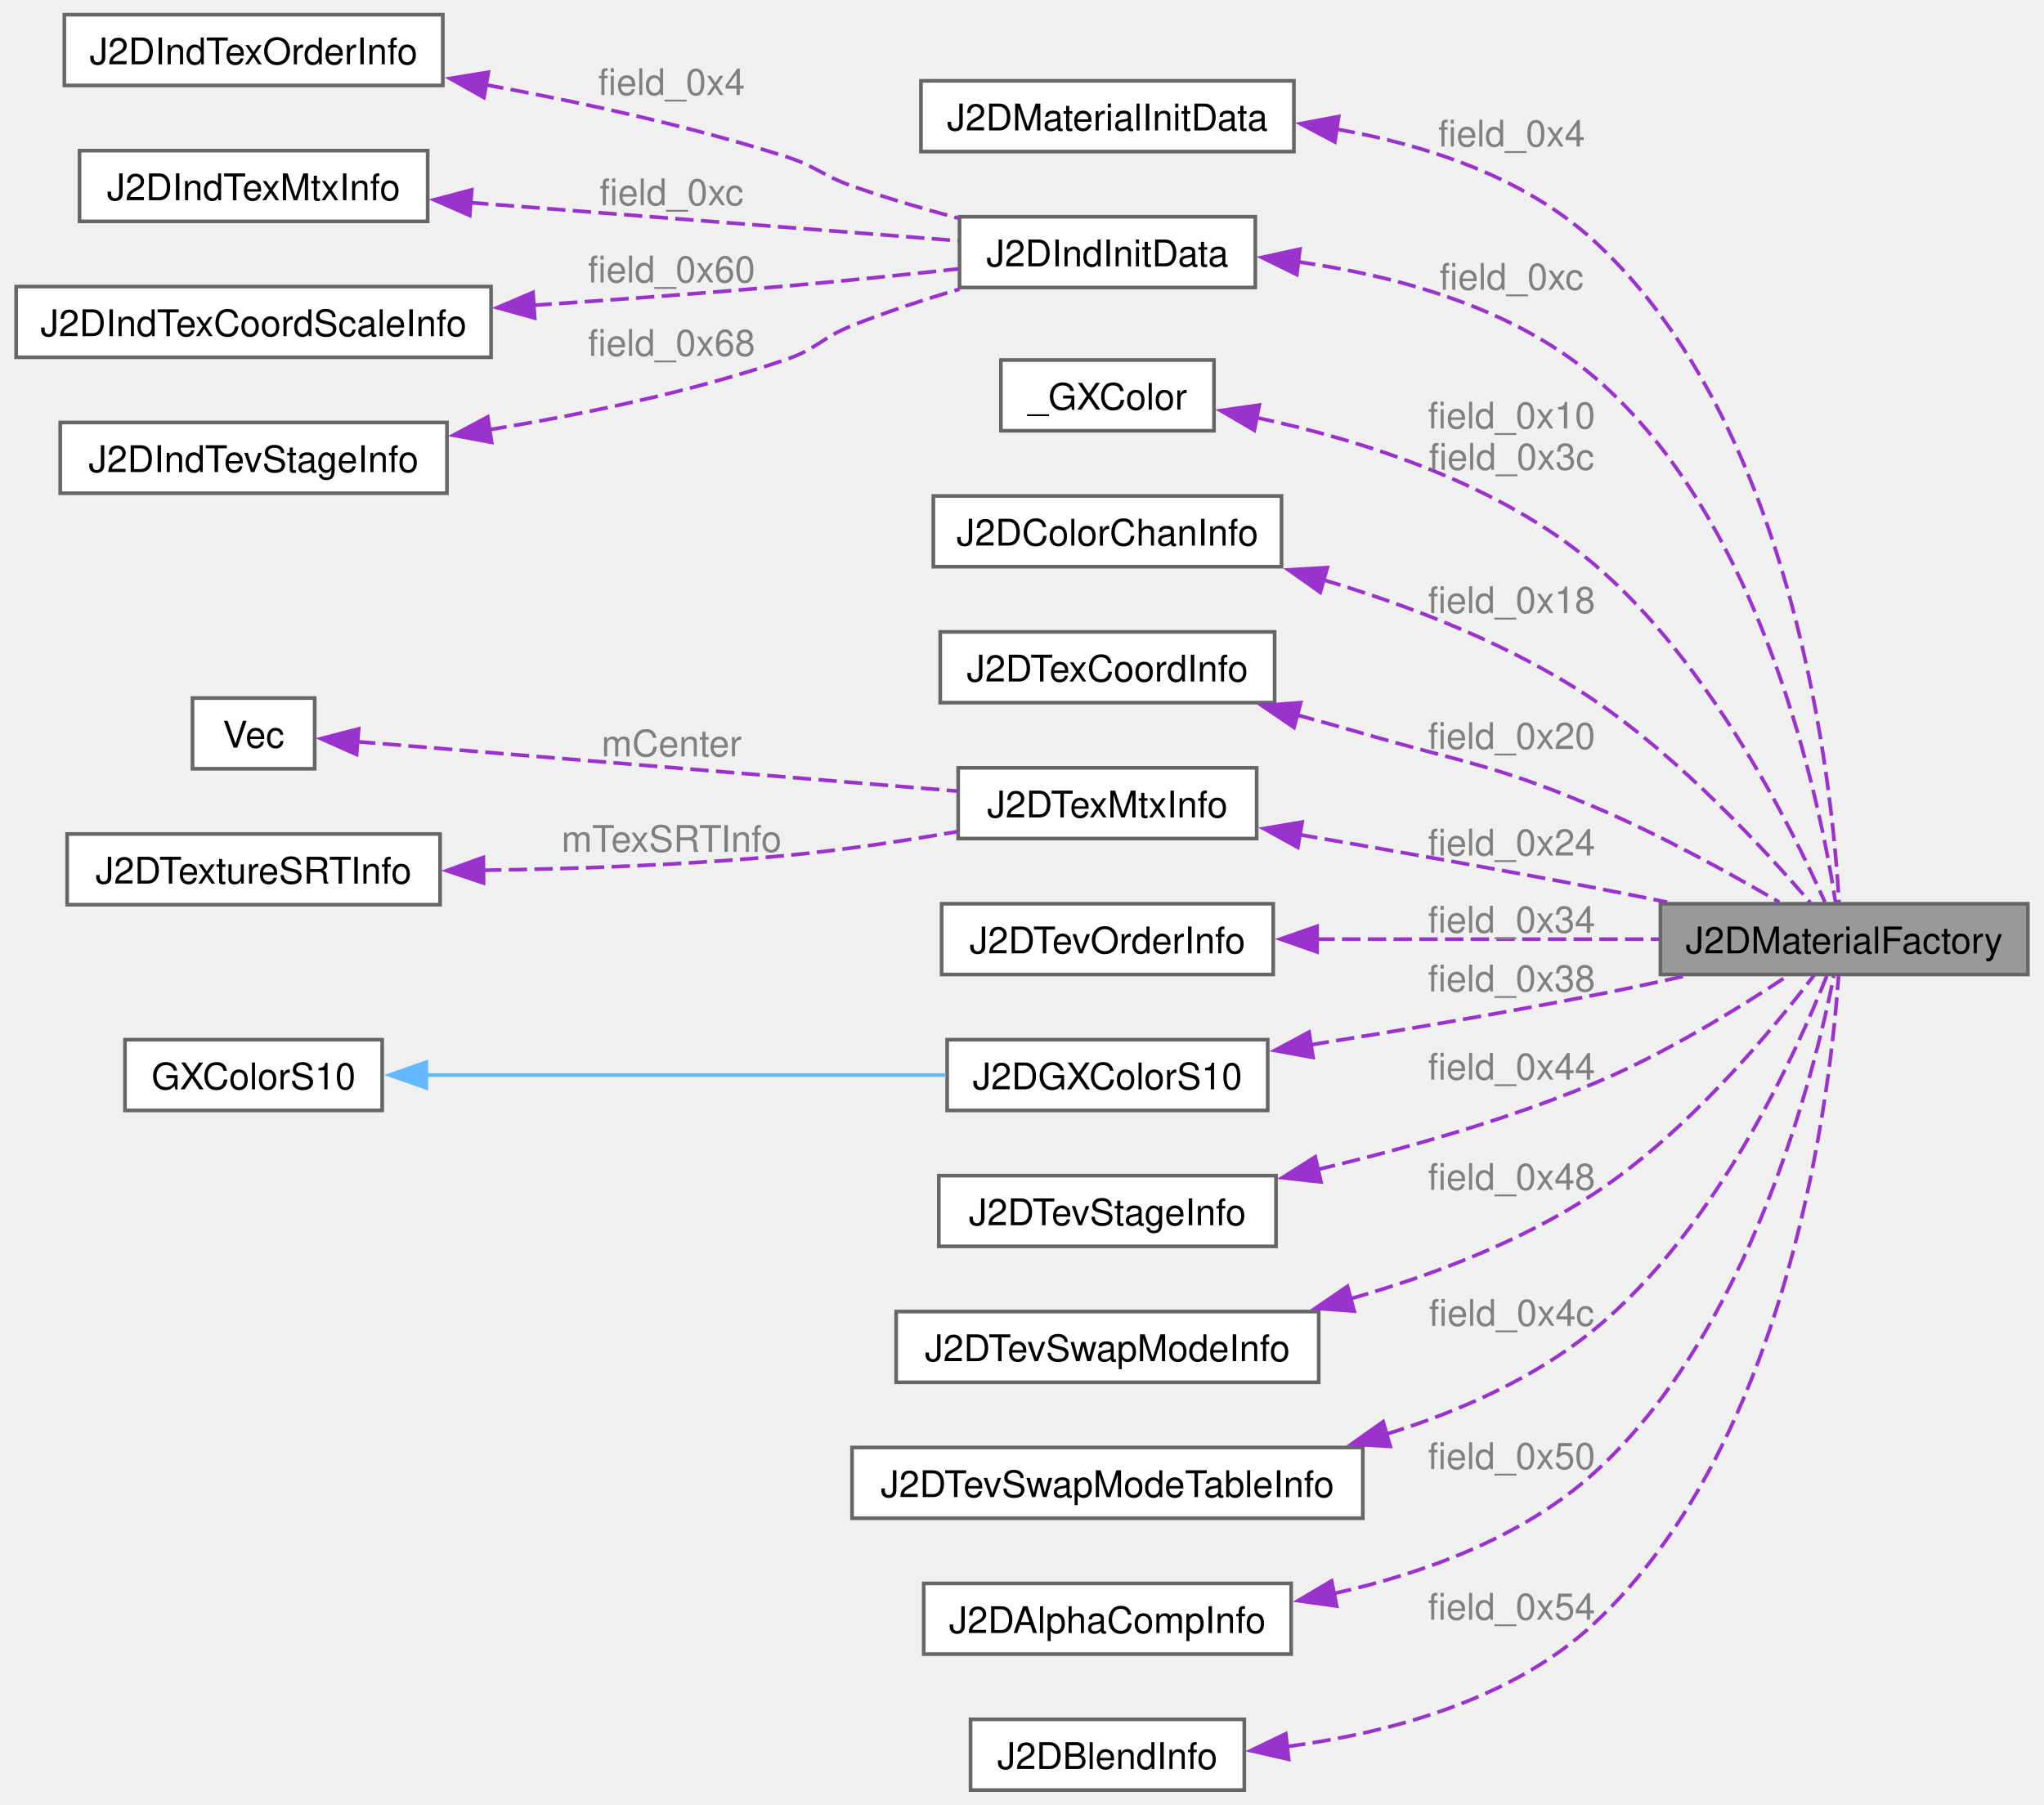
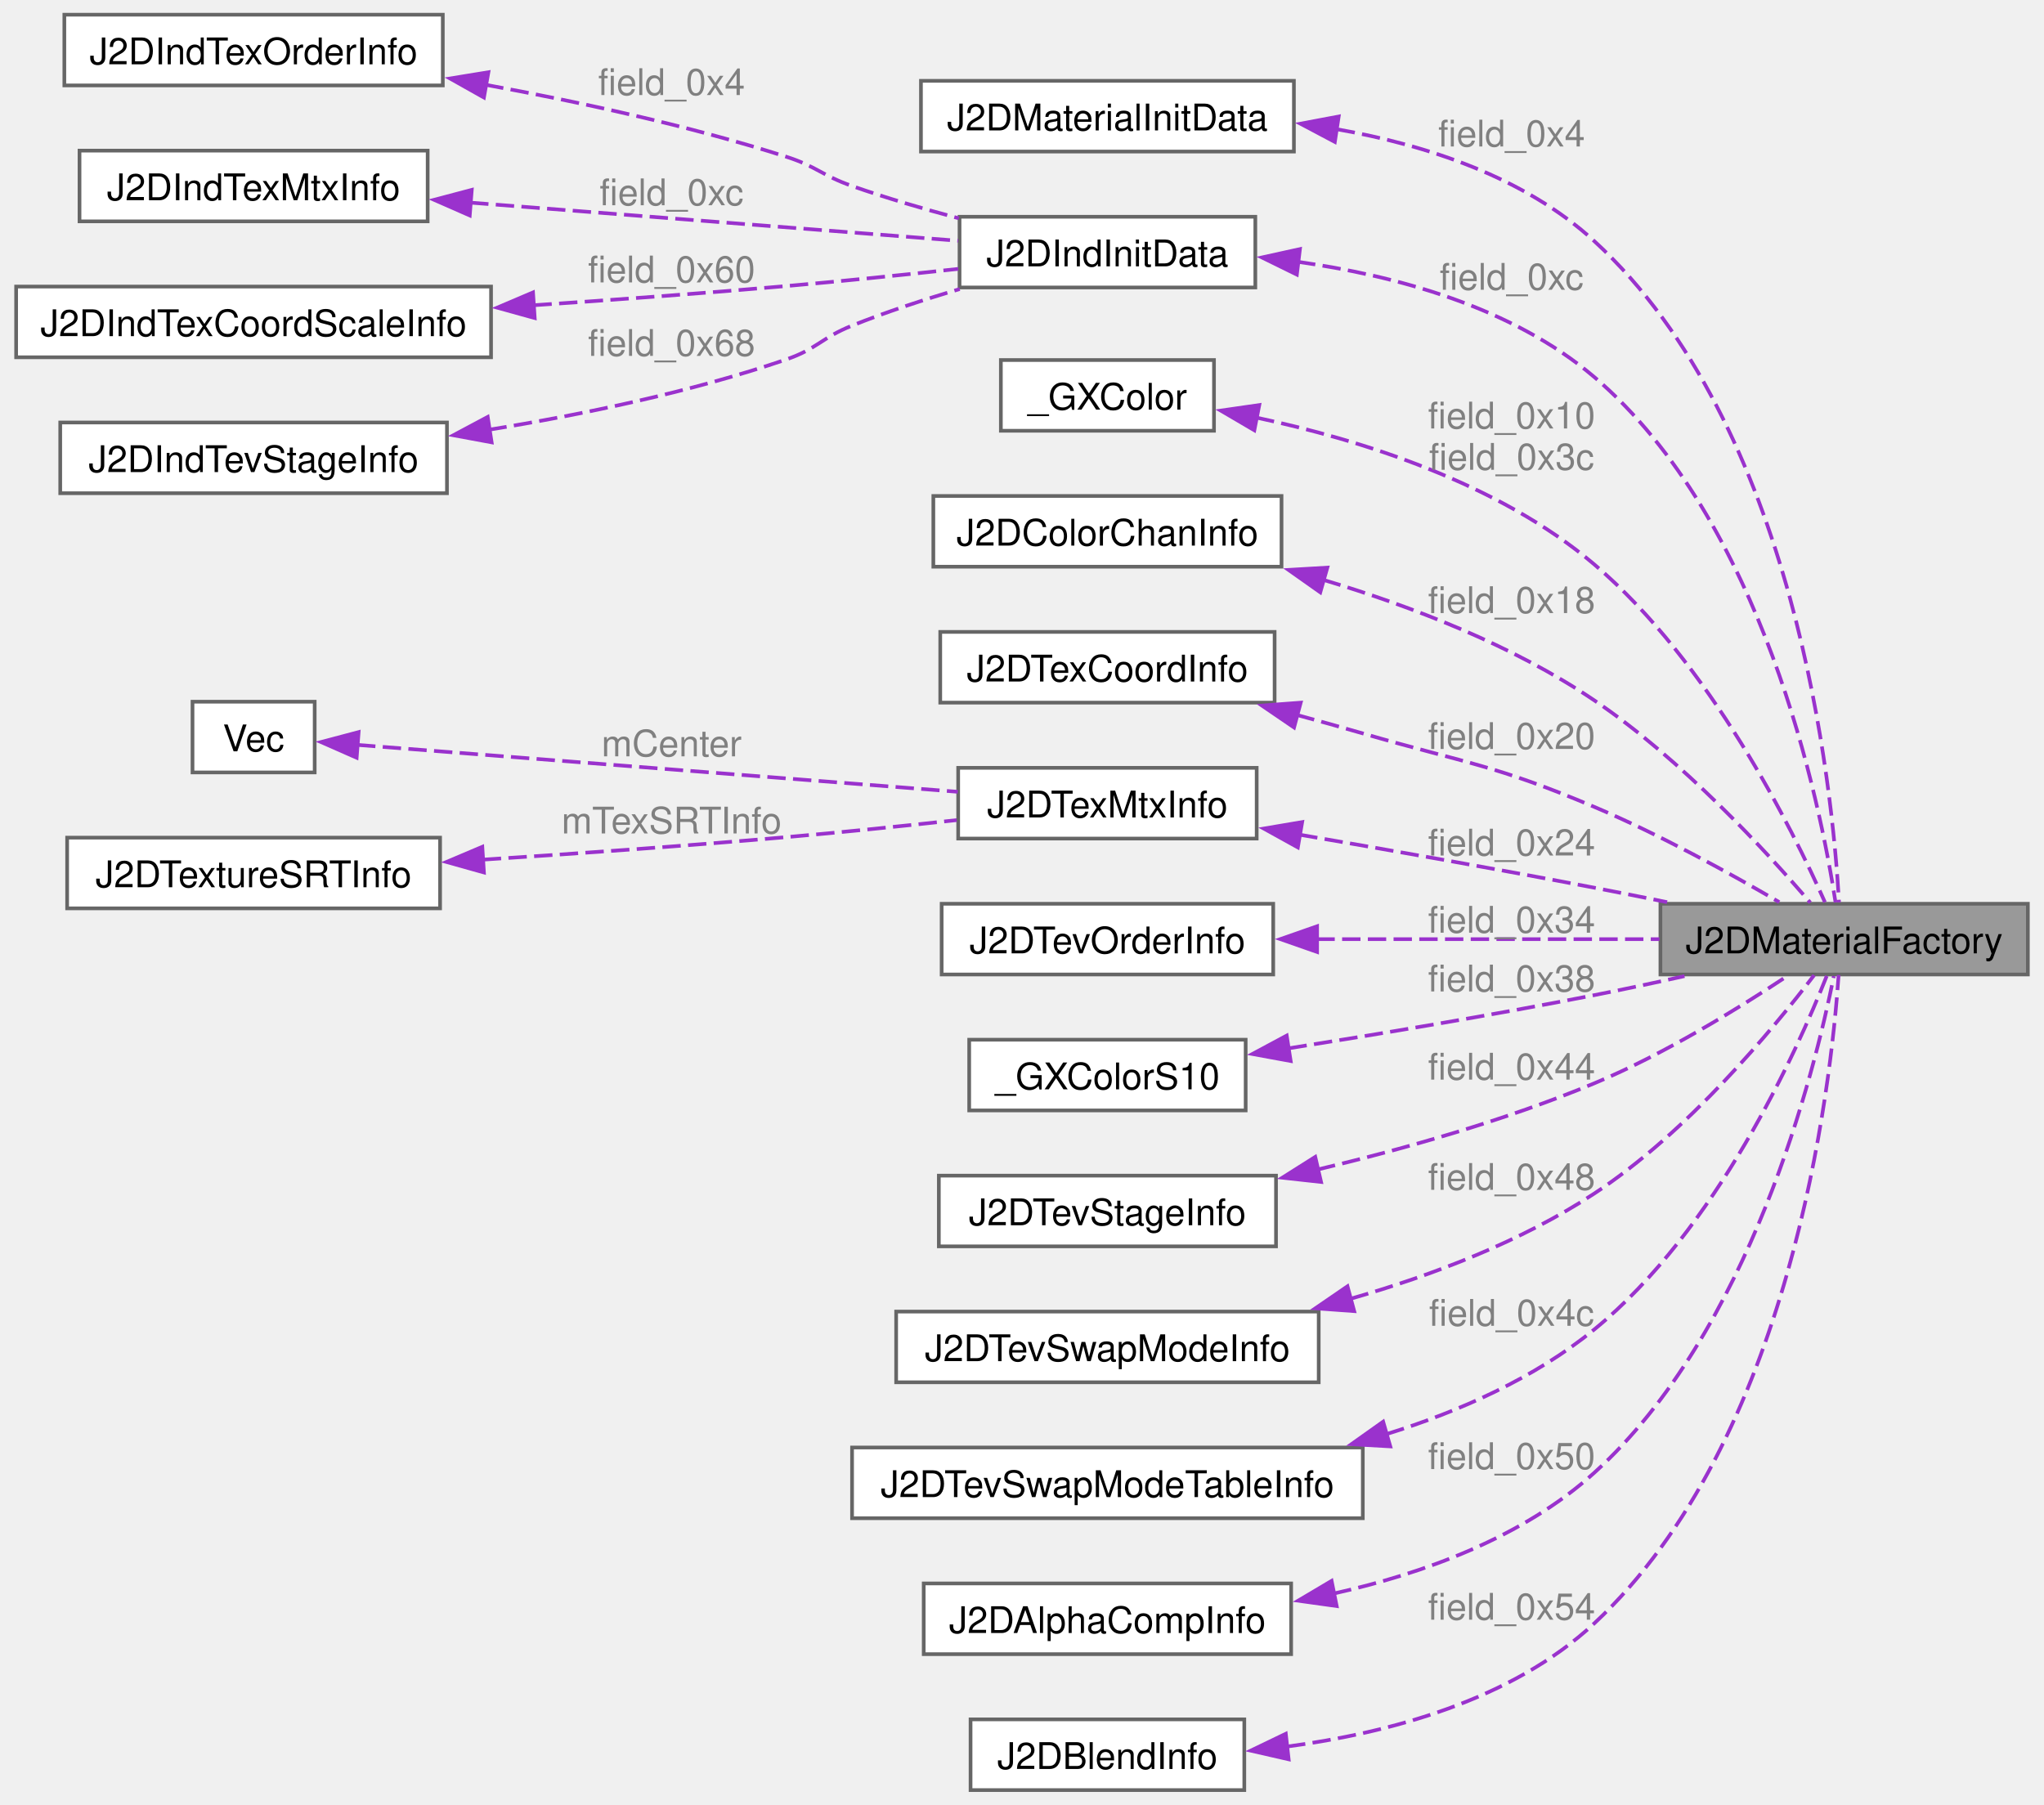
<svg xmlns="http://www.w3.org/2000/svg" xmlns:xlink="http://www.w3.org/1999/xlink" width="556pt" height="491pt" viewBox="0.00 0.00 555.50 491.25">
  <g id="graph0" class="graph" transform="scale(1 1) rotate(0) translate(4 487.25)">
    <g id="Node000001" class="node">
      <g id="a_Node000001">
        <a xlink:title=" ">
          <polygon fill="#999999" stroke="#666666" points="547.5,-241.25 447.5,-241.25 447.5,-222 547.5,-222 547.5,-241.25" />
          <text text-anchor="middle" x="497.5" y="-227.75" font-family="Helvetica,sans-Serif" font-size="10.00">J2DMaterialFactory</text>
        </a>
      </g>
    </g>
    <g id="Node000002" class="node">
      <g id="a_Node000002">
        <a xlink:href="structJ2DMaterialInitData.html" target="_top" xlink:title=" ">
          <polygon fill="white" stroke="#666666" points="347.75,-465.25 246.25,-465.25 246.25,-446 347.75,-446 347.75,-465.25" />
          <text text-anchor="middle" x="297" y="-451.75" font-family="Helvetica,sans-Serif" font-size="10.00">J2DMaterialInitData</text>
        </a>
      </g>
    </g>
    <g id="edge1_Node000001_Node000002" class="edge">
      <g id="a_edge1_Node000001_Node000002">
        <a xlink:title=" ">
          <path fill="none" stroke="#9a32cd" stroke-dasharray="5,2" d="M359.41,-452.08C383.81,-447.78 410.53,-439.03 429.5,-421.62 484.4,-371.26 494.32,-273.17 496.11,-241.64" />
          <polygon fill="#9a32cd" stroke="#9a32cd" points="358.89,-448.62 349.53,-453.58 359.94,-455.54 358.89,-448.62" />
        </a>
      </g>
      <text text-anchor="middle" x="407" y="-447.38" font-family="Helvetica,sans-Serif" font-size="10.00" fill="grey"> field_0x4</text>
    </g>
    <g id="Node000003" class="node">
      <g id="a_Node000003">
        <a xlink:href="structJ2DIndInitData.html" target="_top" xlink:title=" ">
          <polygon fill="white" stroke="#666666" points="337.25,-428.25 256.75,-428.25 256.75,-409 337.25,-409 337.25,-428.25" />
          <text text-anchor="middle" x="297" y="-414.75" font-family="Helvetica,sans-Serif" font-size="10.00">J2DIndInitData</text>
        </a>
      </g>
    </g>
    <g id="edge2_Node000001_Node000003" class="edge">
      <g id="a_edge2_Node000001_Node000003">
        <a xlink:title=" ">
          <path fill="none" stroke="#9a32cd" stroke-dasharray="5,2" d="M348.63,-416.01C375.34,-412.25 407.12,-403.69 429.5,-384.62 475.42,-345.51 490.95,-268.95 495.16,-241.62" />
          <polygon fill="#9a32cd" stroke="#9a32cd" points="348.55,-412.5 339.04,-417.17 349.39,-419.45 348.55,-412.5" />
        </a>
      </g>
      <text text-anchor="middle" x="407" y="-408.38" font-family="Helvetica,sans-Serif" font-size="10.00" fill="grey"> field_0xc</text>
    </g>
    <g id="Node000004" class="node">
      <g id="a_Node000004">
        <a xlink:href="structJ2DIndTexOrderInfo.html" target="_top" xlink:title=" ">
          <polygon fill="white" stroke="#666666" points="116.12,-483.25 13.12,-483.25 13.12,-464 116.12,-464 116.12,-483.25" />
          <text text-anchor="middle" x="64.62" y="-469.75" font-family="Helvetica,sans-Serif" font-size="10.00">J2DIndTexOrderInfo</text>
        </a>
      </g>
    </g>
    <g id="edge3_Node000003_Node000004" class="edge">
      <g id="a_edge3_Node000003_Node000004">
        <a xlink:title=" ">
          <path fill="none" stroke="#9a32cd" stroke-dasharray="5,2" d="M127.68,-464.19C153.33,-459.5 183.17,-453.02 209.5,-444.62 217.84,-441.97 219.24,-439.52 227.5,-436.62 236.78,-433.37 246.95,-430.39 256.55,-427.83" />
          <polygon fill="#9a32cd" stroke="#9a32cd" points="127.31,-460.7 118.08,-465.89 128.53,-467.59 127.31,-460.7" />
        </a>
      </g>
      <text text-anchor="middle" x="178.38" y="-461.38" font-family="Helvetica,sans-Serif" font-size="10.00" fill="grey"> field_0x4</text>
    </g>
    <g id="Node000005" class="node">
      <g id="a_Node000005">
        <a xlink:href="structJ2DIndTexMtxInfo.html" target="_top" xlink:title=" ">
          <polygon fill="white" stroke="#666666" points="112,-446.25 17.25,-446.25 17.25,-427 112,-427 112,-446.25" />
          <text text-anchor="middle" x="64.62" y="-432.75" font-family="Helvetica,sans-Serif" font-size="10.00">J2DIndTexMtxInfo</text>
        </a>
      </g>
    </g>
    <g id="edge4_Node000003_Node000005" class="edge">
      <g id="a_edge4_Node000003_Node000005">
        <a xlink:title=" ">
          <path fill="none" stroke="#9a32cd" stroke-dasharray="5,2" d="M123.56,-432.1C165.04,-428.86 219.78,-424.58 256.36,-421.72" />
          <polygon fill="#9a32cd" stroke="#9a32cd" points="123.45,-428.6 113.75,-432.86 124,-435.57 123.45,-428.6" />
        </a>
      </g>
      <text text-anchor="middle" x="178.38" y="-431.38" font-family="Helvetica,sans-Serif" font-size="10.00" fill="grey"> field_0xc</text>
    </g>
    <g id="Node000006" class="node">
      <g id="a_Node000006">
        <a xlink:href="structJ2DIndTexCoordScaleInfo.html" target="_top" xlink:title=" ">
          <polygon fill="white" stroke="#666666" points="129.25,-409.25 0,-409.25 0,-390 129.25,-390 129.25,-409.25" />
          <text text-anchor="middle" x="64.62" y="-395.75" font-family="Helvetica,sans-Serif" font-size="10.00">J2DIndTexCoordScaleInfo</text>
        </a>
      </g>
    </g>
    <g id="edge5_Node000003_Node000006" class="edge">
      <g id="a_edge5_Node000003_Node000006">
        <a xlink:title=" ">
          <path fill="none" stroke="#9a32cd" stroke-dasharray="5,2" d="M140.78,-404.16C162.93,-405.65 187.2,-407.43 209.5,-409.38 224.85,-410.72 241.7,-412.46 256.41,-414.06" />
          <polygon fill="#9a32cd" stroke="#9a32cd" points="141.13,-400.68 130.92,-403.51 140.67,-407.66 141.13,-400.68" />
        </a>
      </g>
      <text text-anchor="middle" x="178.38" y="-410.38" font-family="Helvetica,sans-Serif" font-size="10.00" fill="grey"> field_0x60</text>
    </g>
    <g id="Node000007" class="node">
      <g id="a_Node000007">
        <a xlink:href="structJ2DIndTevStageInfo.html" target="_top" xlink:title=" ">
          <polygon fill="white" stroke="#666666" points="117.25,-372.25 12,-372.25 12,-353 117.25,-353 117.25,-372.25" />
          <text text-anchor="middle" x="64.62" y="-358.75" font-family="Helvetica,sans-Serif" font-size="10.00">J2DIndTevStageInfo</text>
        </a>
      </g>
    </g>
    <g id="edge6_Node000003_Node000007" class="edge">
      <g id="a_edge6_Node000003_Node000007">
        <a xlink:title=" ">
          <path fill="none" stroke="#9a32cd" stroke-dasharray="5,2" d="M128.55,-370.26C154.1,-374.4 183.64,-380.54 209.5,-389.38 218.01,-392.28 219.15,-395.29 227.5,-398.62 236.82,-402.34 247.1,-405.71 256.8,-408.57" />
          <polygon fill="#9a32cd" stroke="#9a32cd" points="129.41,-366.85 118.99,-368.78 128.34,-373.77 129.41,-366.85" />
        </a>
      </g>
      <text text-anchor="middle" x="178.38" y="-390.38" font-family="Helvetica,sans-Serif" font-size="10.00" fill="grey"> field_0x68</text>
    </g>
    <g id="Node000008" class="node">
      <g id="a_Node000008">
        <a xlink:href="struct__GXColor.html" target="_top" xlink:title=" ">
          <polygon fill="white" stroke="#666666" points="326,-389.25 268,-389.25 268,-370 326,-370 326,-389.25" />
          <text text-anchor="middle" x="297" y="-375.75" font-family="Helvetica,sans-Serif" font-size="10.00">_GXColor</text>
        </a>
      </g>
    </g>
    <g id="edge7_Node000001_Node000008" class="edge">
      <g id="a_edge7_Node000001_Node000008">
        <a xlink:title=" ">
          <path fill="none" stroke="#9a32cd" stroke-dasharray="5,2" d="M337.46,-373.6C365.75,-367.57 403.33,-355.84 429.5,-333.62 460.99,-306.89 483.38,-261.7 492.27,-241.68" />
          <polygon fill="#9a32cd" stroke="#9a32cd" points="336.98,-370.13 327.84,-375.49 338.33,-377 336.98,-370.13" />
        </a>
      </g>
      <text text-anchor="middle" x="407" y="-370.62" font-family="Helvetica,sans-Serif" font-size="10.00" fill="grey"> field_0x10</text>
      <text text-anchor="middle" x="407" y="-359.38" font-family="Helvetica,sans-Serif" font-size="10.00" fill="grey">field_0x3c</text>
    </g>
    <g id="Node000009" class="node">
      <g id="a_Node000009">
        <a xlink:href="structJ2DColorChanInfo.html" target="_top" xlink:title=" ">
          <polygon fill="white" stroke="#666666" points="344.38,-352.25 249.62,-352.25 249.62,-333 344.38,-333 344.38,-352.25" />
          <text text-anchor="middle" x="297" y="-338.75" font-family="Helvetica,sans-Serif" font-size="10.00">J2DColorChanInfo</text>
        </a>
      </g>
    </g>
    <g id="edge8_Node000001_Node000009" class="edge">
      <g id="a_edge8_Node000001_Node000009">
        <a xlink:title=" ">
          <path fill="none" stroke="#9a32cd" stroke-dasharray="5,2" d="M355.65,-329.45C379.79,-322.22 407.34,-311.6 429.5,-296.62 453.4,-280.47 476.46,-255.36 488.29,-241.55" />
          <polygon fill="#9a32cd" stroke="#9a32cd" points="354.93,-326.02 346.28,-332.13 356.85,-332.75 354.93,-326.02" />
        </a>
      </g>
      <text text-anchor="middle" x="407" y="-320.38" font-family="Helvetica,sans-Serif" font-size="10.00" fill="grey"> field_0x18</text>
    </g>
    <g id="Node000010" class="node">
      <g id="a_Node000010">
        <a xlink:href="structJ2DTexCoordInfo.html" target="_top" xlink:title=" ">
          <polygon fill="white" stroke="#666666" points="342.5,-315.25 251.5,-315.25 251.5,-296 342.5,-296 342.5,-315.25" />
          <text text-anchor="middle" x="297" y="-301.75" font-family="Helvetica,sans-Serif" font-size="10.00">J2DTexCoordInfo</text>
        </a>
      </g>
    </g>
    <g id="edge9_Node000001_Node000010" class="edge">
      <g id="a_edge9_Node000001_Node000010">
        <a xlink:title=" ">
          <path fill="none" stroke="#9a32cd" stroke-dasharray="5,2" d="M348.44,-292.68C354.54,-291.02 360.67,-289.32 366.5,-287.62 394.72,-279.44 402.44,-279.07 429.5,-267.62 447.26,-260.11 466.55,-249.46 479.85,-241.69" />
          <polygon fill="#9a32cd" stroke="#9a32cd" points="347.79,-289.23 339.04,-295.2 349.6,-295.99 347.79,-289.23" />
        </a>
      </g>
      <text text-anchor="middle" x="407" y="-283.38" font-family="Helvetica,sans-Serif" font-size="10.00" fill="grey"> field_0x20</text>
    </g>
    <g id="Node000011" class="node">
      <g id="a_Node000011">
        <a xlink:href="structJ2DTexMtxInfo.html" target="_top" xlink:title=" ">
          <polygon fill="white" stroke="#666666" points="337.62,-278.25 256.38,-278.25 256.38,-259 337.62,-259 337.62,-278.25" />
          <text text-anchor="middle" x="297" y="-264.75" font-family="Helvetica,sans-Serif" font-size="10.00">J2DTexMtxInfo</text>
        </a>
      </g>
    </g>
    <g id="edge10_Node000001_Node000011" class="edge">
      <g id="a_edge10_Node000001_Node000011">
        <a xlink:title=" ">
          <path fill="none" stroke="#9a32cd" stroke-dasharray="5,2" d="M349.21,-260.07C373.57,-255.9 403.07,-250.7 429.5,-245.62 435.92,-244.39 442.67,-243.04 449.32,-241.69" />
          <polygon fill="#9a32cd" stroke="#9a32cd" points="348.82,-256.59 339.55,-261.72 350,-263.49 348.82,-256.59" />
        </a>
      </g>
      <text text-anchor="middle" x="407" y="-254.38" font-family="Helvetica,sans-Serif" font-size="10.00" fill="grey"> field_0x24</text>
    </g>
    <g id="Node000012" class="node">
      <g id="a_Node000012">
        <a xlink:href="structVec.html" target="_top" xlink:title=" ">
-           <polygon fill="white" stroke="#666666" points="81.25,-297.25 48,-297.25 48,-278 81.25,-278 81.25,-297.25" />
-           <text text-anchor="middle" x="64.62" y="-283.75" font-family="Helvetica,sans-Serif" font-size="10.00">Vec</text>
+           <polygon fill="white" stroke="#666666" points="81.25,-296.25 48,-296.25 48,-277 81.25,-277 81.25,-296.25" />
+           <text text-anchor="middle" x="64.62" y="-282.75" font-family="Helvetica,sans-Serif" font-size="10.00">Vec</text>
        </a>
      </g>
    </g>
    <g id="edge11_Node000011_Node000012" class="edge">
      <g id="a_edge11_Node000011_Node000012">
        <a xlink:title=" ">
-           <path fill="none" stroke="#9a32cd" stroke-dasharray="5,2" d="M92.79,-285.38C133.25,-282.05 209.56,-275.75 256.28,-271.9" />
-           <polygon fill="#9a32cd" stroke="#9a32cd" points="92.65,-281.88 82.97,-286.19 93.22,-288.86 92.65,-281.88" />
+           <path fill="none" stroke="#9a32cd" stroke-dasharray="5,2" d="M92.79,-284.5C133.25,-281.34 209.56,-275.38 256.28,-271.73" />
+           <polygon fill="#9a32cd" stroke="#9a32cd" points="92.67,-281 82.97,-285.27 93.21,-287.98 92.67,-281" />
        </a>
      </g>
      <text text-anchor="middle" x="178.38" y="-281.38" font-family="Helvetica,sans-Serif" font-size="10.00" fill="grey"> mCenter</text>
    </g>
    <g id="Node000013" class="node">
      <g id="a_Node000013">
        <a xlink:href="structJ2DTextureSRTInfo.html" target="_top" xlink:title=" ">
-           <polygon fill="white" stroke="#666666" points="115.38,-260.25 13.88,-260.25 13.88,-241 115.38,-241 115.38,-260.25" />
-           <text text-anchor="middle" x="64.62" y="-246.75" font-family="Helvetica,sans-Serif" font-size="10.00">J2DTextureSRTInfo</text>
+           <polygon fill="white" stroke="#666666" points="115.38,-259.25 13.88,-259.25 13.88,-240 115.38,-240 115.38,-259.25" />
+           <text text-anchor="middle" x="64.62" y="-245.75" font-family="Helvetica,sans-Serif" font-size="10.00">J2DTextureSRTInfo</text>
        </a>
      </g>
    </g>
    <g id="edge12_Node000011_Node000013" class="edge">
      <g id="a_edge12_Node000011_Node000013">
        <a xlink:title=" ">
-           <path fill="none" stroke="#9a32cd" stroke-dasharray="5,2" d="M127.07,-250.37C152.61,-250.75 182.54,-251.81 209.5,-254.38 224.8,-255.83 241.5,-258.35 256.1,-260.88" />
-           <polygon fill="#9a32cd" stroke="#9a32cd" points="127.22,-246.88 117.18,-250.26 127.14,-253.88 127.22,-246.88" />
-         </a>
-       </g>
-       <text text-anchor="middle" x="178.38" y="-255.38" font-family="Helvetica,sans-Serif" font-size="10.00" fill="grey"> mTexSRTInfo</text>
+           <path fill="none" stroke="#9a32cd" stroke-dasharray="5,2" d="M127,-253.26C152.53,-254.9 182.46,-257.01 209.5,-259.38 224.7,-260.7 241.37,-262.42 255.98,-264.02" />
+           <polygon fill="#9a32cd" stroke="#9a32cd" points="127.31,-249.77 117.11,-252.63 126.87,-256.76 127.31,-249.77" />
+         </a>
+       </g>
+       <text text-anchor="middle" x="178.38" y="-260.38" font-family="Helvetica,sans-Serif" font-size="10.00" fill="grey"> mTexSRTInfo</text>
    </g>
    <g id="Node000014" class="node">
      <g id="a_Node000014">
        <a xlink:href="structJ2DTevOrderInfo.html" target="_top" xlink:title=" ">
          <polygon fill="white" stroke="#666666" points="342.12,-241.25 251.88,-241.25 251.88,-222 342.12,-222 342.12,-241.25" />
          <text text-anchor="middle" x="297" y="-227.75" font-family="Helvetica,sans-Serif" font-size="10.00">J2DTevOrderInfo</text>
        </a>
      </g>
    </g>
    <g id="edge13_Node000001_Node000014" class="edge">
      <g id="a_edge13_Node000001_Node000014">
        <a xlink:title=" ">
          <path fill="none" stroke="#9a32cd" stroke-dasharray="5,2" d="M353.87,-231.62C383.24,-231.62 418.9,-231.62 447.23,-231.62" />
          <polygon fill="#9a32cd" stroke="#9a32cd" points="354.06,-228.13 344.06,-231.63 354.06,-235.13 354.06,-228.13" />
        </a>
      </g>
      <text text-anchor="middle" x="407" y="-233.38" font-family="Helvetica,sans-Serif" font-size="10.00" fill="grey"> field_0x34</text>
    </g>
    <g id="Node000015" class="node">
      <g id="a_Node000015">
-         <a xlink:href="structJ2DGXColorS10.html" target="_top" xlink:title=" ">
-           <polygon fill="white" stroke="#666666" points="340.62,-204.25 253.38,-204.25 253.38,-185 340.62,-185 340.62,-204.25" />
-           <text text-anchor="middle" x="297" y="-190.75" font-family="Helvetica,sans-Serif" font-size="10.00">J2DGXColorS10</text>
+         <a xlink:href="struct__GXColorS10.html" target="_top" xlink:title=" ">
+           <polygon fill="white" stroke="#666666" points="334.62,-204.25 259.38,-204.25 259.38,-185 334.62,-185 334.62,-204.25" />
+           <text text-anchor="middle" x="297" y="-190.75" font-family="Helvetica,sans-Serif" font-size="10.00">_GXColorS10</text>
        </a>
      </g>
    </g>
    <g id="edge14_Node000001_Node000015" class="edge">
      <g id="a_edge14_Node000001_Node000015">
        <a xlink:title=" ">
-           <path fill="none" stroke="#9a32cd" stroke-dasharray="5,2" d="M352.33,-202.86C376.08,-206.66 404.23,-211.41 429.5,-216.38 437.46,-217.94 445.92,-219.75 454.05,-221.56" />
-           <polygon fill="#9a32cd" stroke="#9a32cd" points="352.97,-199.42 342.55,-201.32 351.88,-206.33 352.97,-199.42" />
+           <path fill="none" stroke="#9a32cd" stroke-dasharray="5,2" d="M346.3,-201.9C371.22,-205.84 402.06,-210.99 429.5,-216.38 437.46,-217.94 445.92,-219.75 454.05,-221.56" />
+           <polygon fill="#9a32cd" stroke="#9a32cd" points="346.87,-198.45 336.45,-200.36 345.79,-205.37 346.87,-198.45" />
        </a>
      </g>
      <text text-anchor="middle" x="407" y="-217.38" font-family="Helvetica,sans-Serif" font-size="10.00" fill="grey"> field_0x38</text>
    </g>
    <g id="Node000016" class="node">
      <g id="a_Node000016">
-         <a xlink:href="struct__GXColorS10.html" target="_top" xlink:title=" ">
-           <polygon fill="white" stroke="#666666" points="99.62,-204.25 29.62,-204.25 29.62,-185 99.62,-185 99.62,-204.25" />
-           <text text-anchor="middle" x="64.62" y="-190.75" font-family="Helvetica,sans-Serif" font-size="10.00">GXColorS10</text>
-         </a>
-       </g>
-     </g>
-     <g id="edge15_Node000015_Node000016" class="edge">
-       <g id="a_edge15_Node000015_Node000016">
-         <a xlink:title=" ">
-           <path fill="none" stroke="#63b8ff" d="M111.47,-194.62C152.67,-194.62 212.72,-194.62 253.02,-194.62" />
-           <polygon fill="#63b8ff" stroke="#63b8ff" points="111.63,-191.13 101.63,-194.63 111.63,-198.13 111.63,-191.13" />
-         </a>
-       </g>
-     </g>
-     <g id="Node000017" class="node">
-       <g id="a_Node000017">
        <a xlink:href="structJ2DTevStageInfo.html" target="_top" xlink:title=" ">
          <polygon fill="white" stroke="#666666" points="342.88,-167.25 251.12,-167.25 251.12,-148 342.88,-148 342.88,-167.25" />
          <text text-anchor="middle" x="297" y="-153.75" font-family="Helvetica,sans-Serif" font-size="10.00">J2DTevStageInfo</text>
        </a>
      </g>
    </g>
-     <g id="edge16_Node000001_Node000017" class="edge">
-       <g id="a_edge16_Node000001_Node000017">
+     <g id="edge15_Node000001_Node000016" class="edge">
+       <g id="a_edge15_Node000001_Node000016">
        <a xlink:title=" ">
          <path fill="none" stroke="#9a32cd" stroke-dasharray="5,2" d="M354.09,-168.88C377.84,-174.55 405.51,-182.38 429.5,-192.38 448.54,-200.31 468.75,-212.78 481.94,-221.53" />
          <polygon fill="#9a32cd" stroke="#9a32cd" points="355.14,-165.53 344.6,-166.69 353.56,-172.35 355.14,-165.53" />
        </a>
      </g>
      <text text-anchor="middle" x="407" y="-193.38" font-family="Helvetica,sans-Serif" font-size="10.00" fill="grey"> field_0x44</text>
    </g>
-     <g id="Node000018" class="node">
-       <g id="a_Node000018">
+     <g id="Node000017" class="node">
+       <g id="a_Node000017">
        <a xlink:href="structJ2DTevSwapModeInfo.html" target="_top" xlink:title=" ">
          <polygon fill="white" stroke="#666666" points="354.5,-130.25 239.5,-130.25 239.5,-111 354.5,-111 354.5,-130.25" />
          <text text-anchor="middle" x="297" y="-116.75" font-family="Helvetica,sans-Serif" font-size="10.00">J2DTevSwapModeInfo</text>
        </a>
      </g>
    </g>
-     <g id="edge17_Node000001_Node000018" class="edge">
-       <g id="a_edge17_Node000001_Node000018">
+     <g id="edge16_Node000001_Node000017" class="edge">
+       <g id="a_edge16_Node000001_Node000017">
        <a xlink:title=" ">
          <path fill="none" stroke="#9a32cd" stroke-dasharray="5,2" d="M363.19,-133.74C385.41,-140.12 409.63,-149.32 429.5,-162.38 454.95,-179.09 478.08,-207.04 489.32,-221.8" />
          <polygon fill="#9a32cd" stroke="#9a32cd" points="364.16,-130.37 353.59,-131.14 362.33,-137.13 364.16,-130.37" />
        </a>
      </g>
      <text text-anchor="middle" x="407" y="-163.38" font-family="Helvetica,sans-Serif" font-size="10.00" fill="grey"> field_0x48</text>
    </g>
-     <g id="Node000019" class="node">
-       <g id="a_Node000019">
+     <g id="Node000018" class="node">
+       <g id="a_Node000018">
        <a xlink:href="structJ2DTevSwapModeTableInfo.html" target="_top" xlink:title=" ">
          <polygon fill="white" stroke="#666666" points="366.5,-93.25 227.5,-93.25 227.5,-74 366.5,-74 366.5,-93.25" />
          <text text-anchor="middle" x="297" y="-79.75" font-family="Helvetica,sans-Serif" font-size="10.00">J2DTevSwapModeTableInfo</text>
        </a>
      </g>
    </g>
-     <g id="edge18_Node000001_Node000019" class="edge">
-       <g id="a_edge18_Node000001_Node000019">
+     <g id="edge17_Node000001_Node000018" class="edge">
+       <g id="a_edge17_Node000001_Node000018">
        <a xlink:title=" ">
          <path fill="none" stroke="#9a32cd" stroke-dasharray="5,2" d="M372.93,-96.89C392.84,-103.09 413.29,-112.15 429.5,-125.38 462.79,-152.53 484.52,-200.81 492.77,-221.62" />
          <polygon fill="#9a32cd" stroke="#9a32cd" points="373.98,-93.55 363.4,-94.15 372.04,-100.28 373.98,-93.55" />
        </a>
      </g>
      <text text-anchor="middle" x="407" y="-126.38" font-family="Helvetica,sans-Serif" font-size="10.00" fill="grey"> field_0x4c</text>
    </g>
-     <g id="Node000020" class="node">
-       <g id="a_Node000020">
+     <g id="Node000019" class="node">
+       <g id="a_Node000019">
        <a xlink:href="structJ2DAlphaCompInfo.html" target="_top" xlink:title=" ">
          <polygon fill="white" stroke="#666666" points="347,-56.25 247,-56.25 247,-37 347,-37 347,-56.25" />
          <text text-anchor="middle" x="297" y="-42.75" font-family="Helvetica,sans-Serif" font-size="10.00">J2DAlphaCompInfo</text>
        </a>
      </g>
    </g>
-     <g id="edge19_Node000001_Node000020" class="edge">
-       <g id="a_edge19_Node000001_Node000020">
+     <g id="edge18_Node000001_Node000019" class="edge">
+       <g id="a_edge18_Node000001_Node000019">
        <a xlink:title=" ">
          <path fill="none" stroke="#9a32cd" stroke-dasharray="5,2" d="M358.46,-53.47C382.97,-58.93 410.02,-68.75 429.5,-86.38 471.92,-124.76 489.45,-195.42 494.69,-221.56" />
          <polygon fill="#9a32cd" stroke="#9a32cd" points="359.39,-50.09 348.9,-51.55 358.01,-56.95 359.39,-50.09" />
        </a>
      </g>
      <text text-anchor="middle" x="407" y="-87.38" font-family="Helvetica,sans-Serif" font-size="10.00" fill="grey"> field_0x50</text>
    </g>
-     <g id="Node000021" class="node">
-       <g id="a_Node000021">
+     <g id="Node000020" class="node">
+       <g id="a_Node000020">
        <a xlink:href="structJ2DBlendInfo.html" target="_top" xlink:title=" ">
          <polygon fill="white" stroke="#666666" points="334.25,-19.25 259.75,-19.25 259.75,0 334.25,0 334.25,-19.25" />
          <text text-anchor="middle" x="297" y="-5.75" font-family="Helvetica,sans-Serif" font-size="10.00">J2DBlendInfo</text>
        </a>
      </g>
    </g>
-     <g id="edge20_Node000001_Node000021" class="edge">
-       <g id="a_edge20_Node000001_Node000021">
+     <g id="edge19_Node000001_Node000020" class="edge">
+       <g id="a_edge19_Node000001_Node000020">
        <a xlink:title=" ">
          <path fill="none" stroke="#9a32cd" stroke-dasharray="5,2" d="M345.9,-11.85C373.47,-15.53 407.01,-24.42 429.5,-45.38 483.05,-95.27 493.87,-191.07 496,-221.85" />
          <polygon fill="#9a32cd" stroke="#9a32cd" points="346.32,-8.38 336,-10.74 345.54,-15.33 346.32,-8.38" />
        </a>
      </g>
      <text text-anchor="middle" x="407" y="-46.38" font-family="Helvetica,sans-Serif" font-size="10.00" fill="grey"> field_0x54</text>
    </g>
  </g>
</svg>
